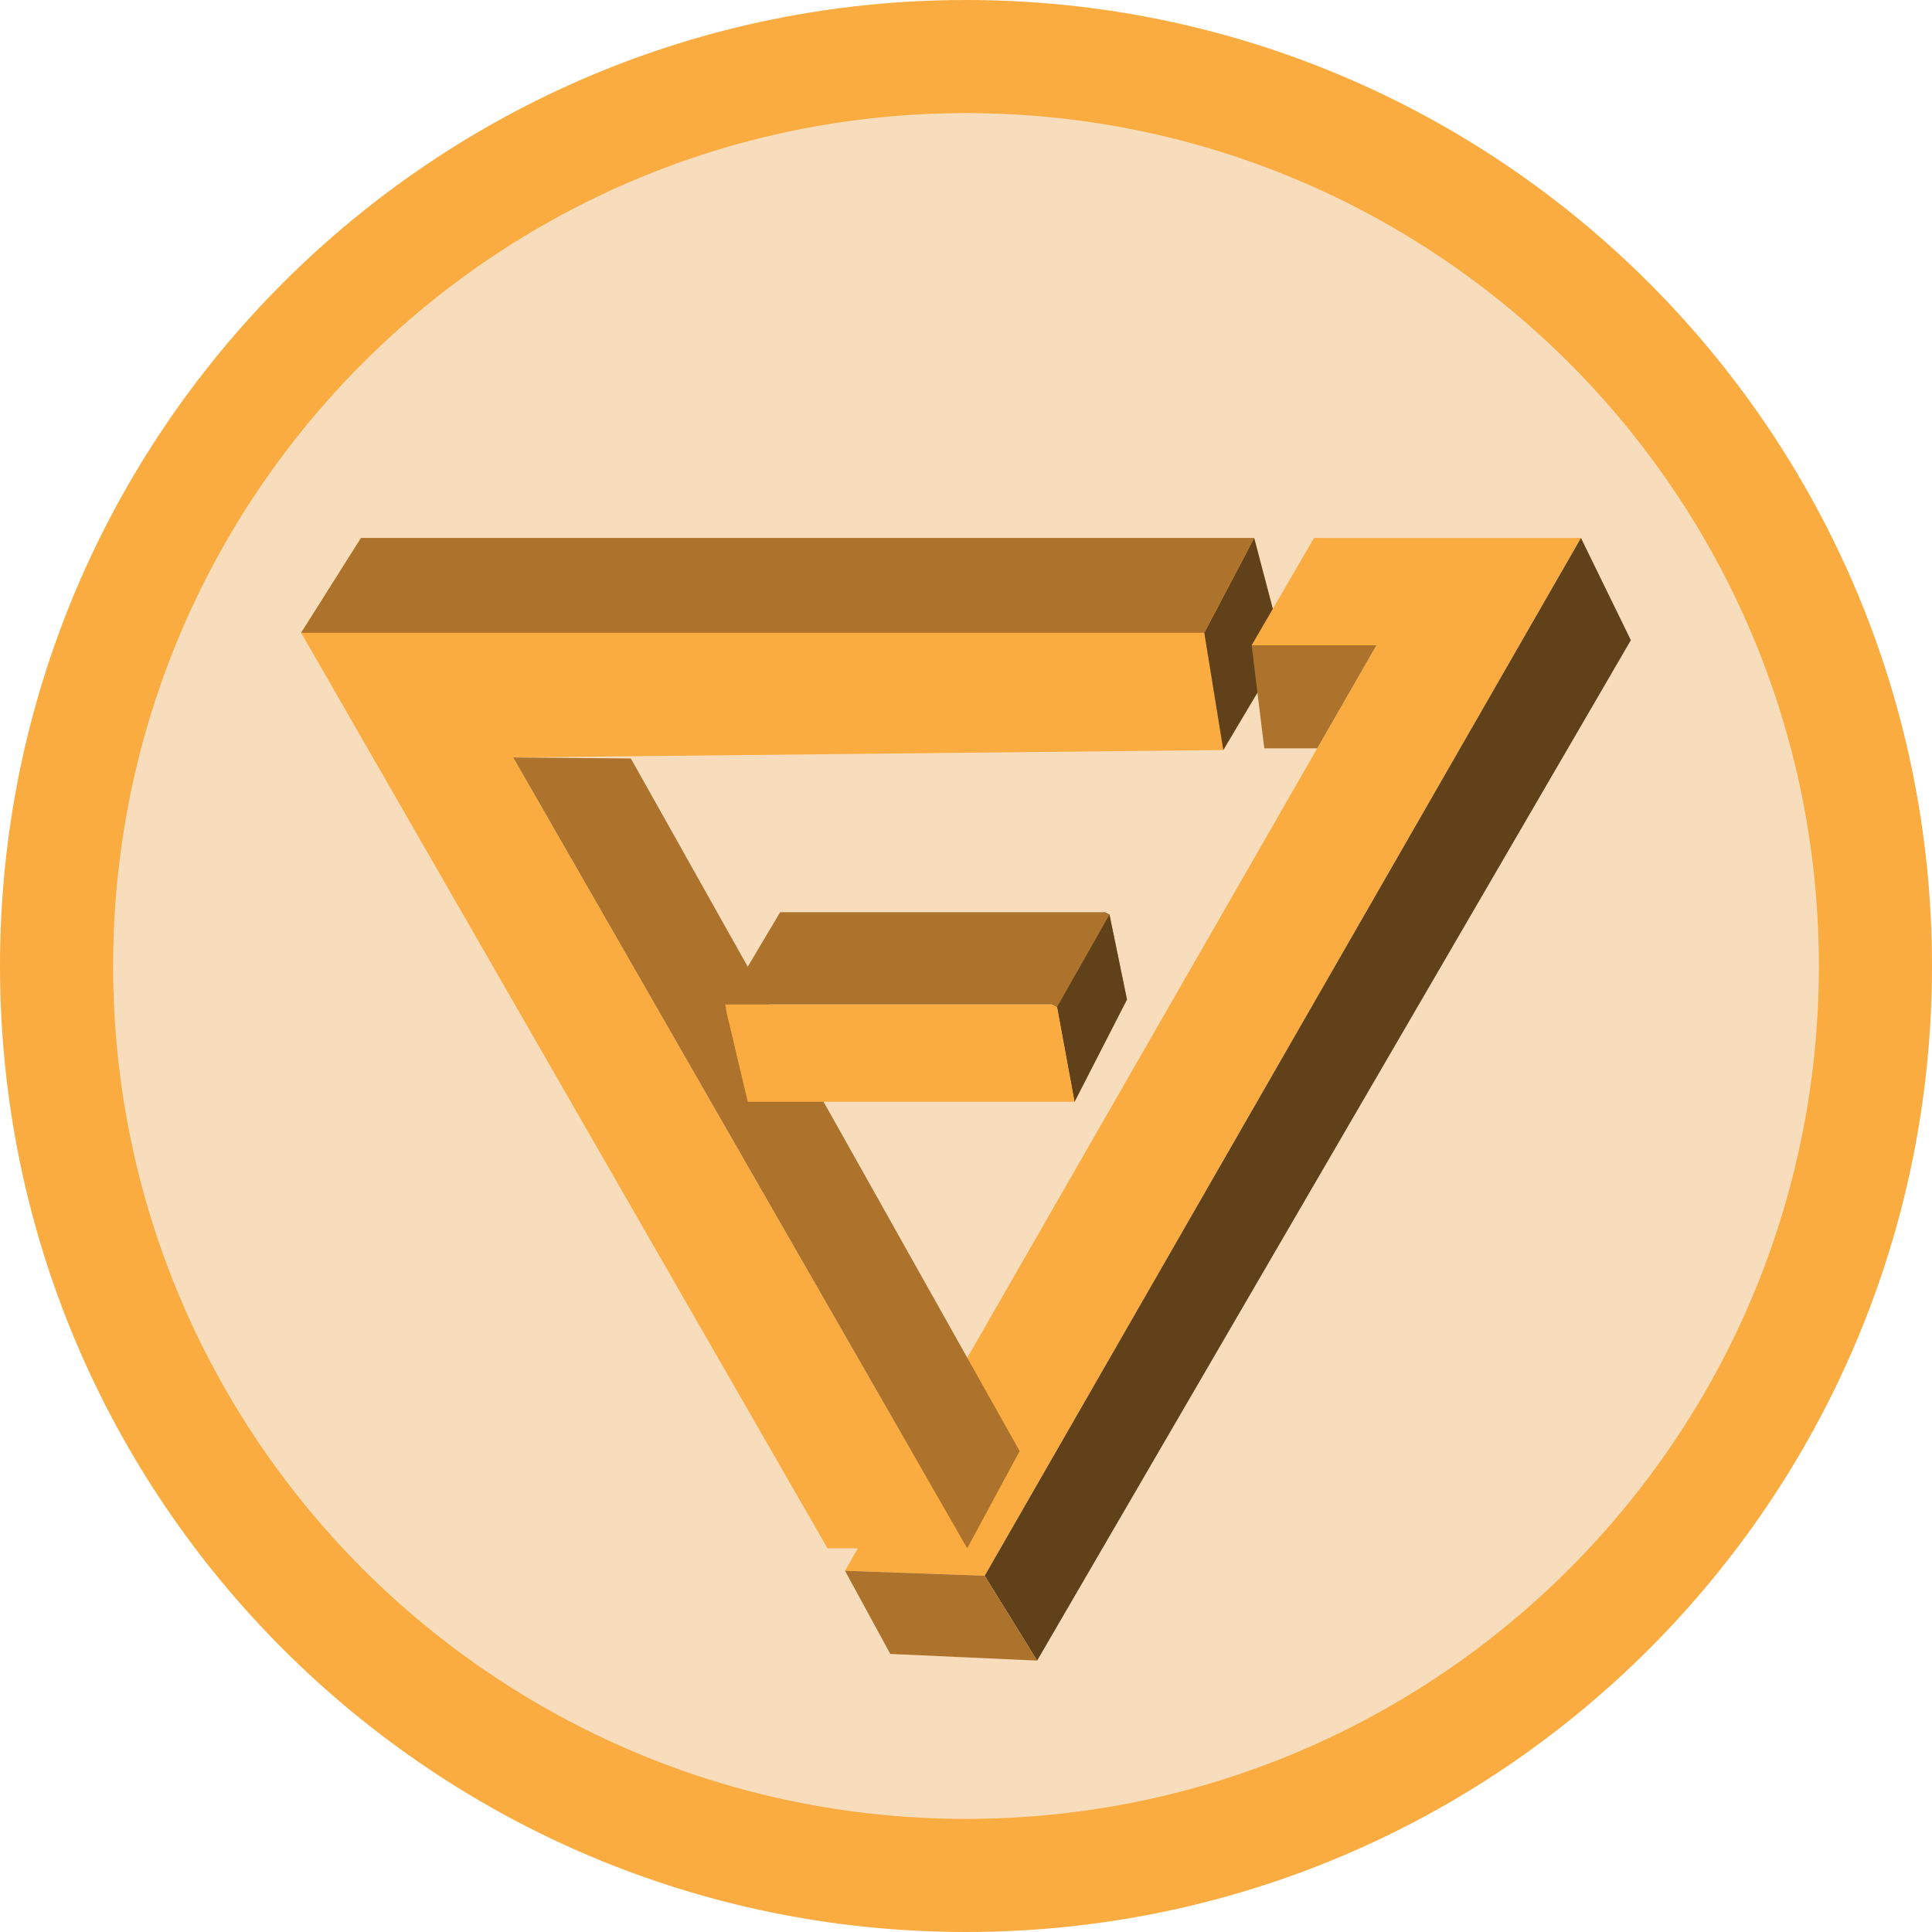
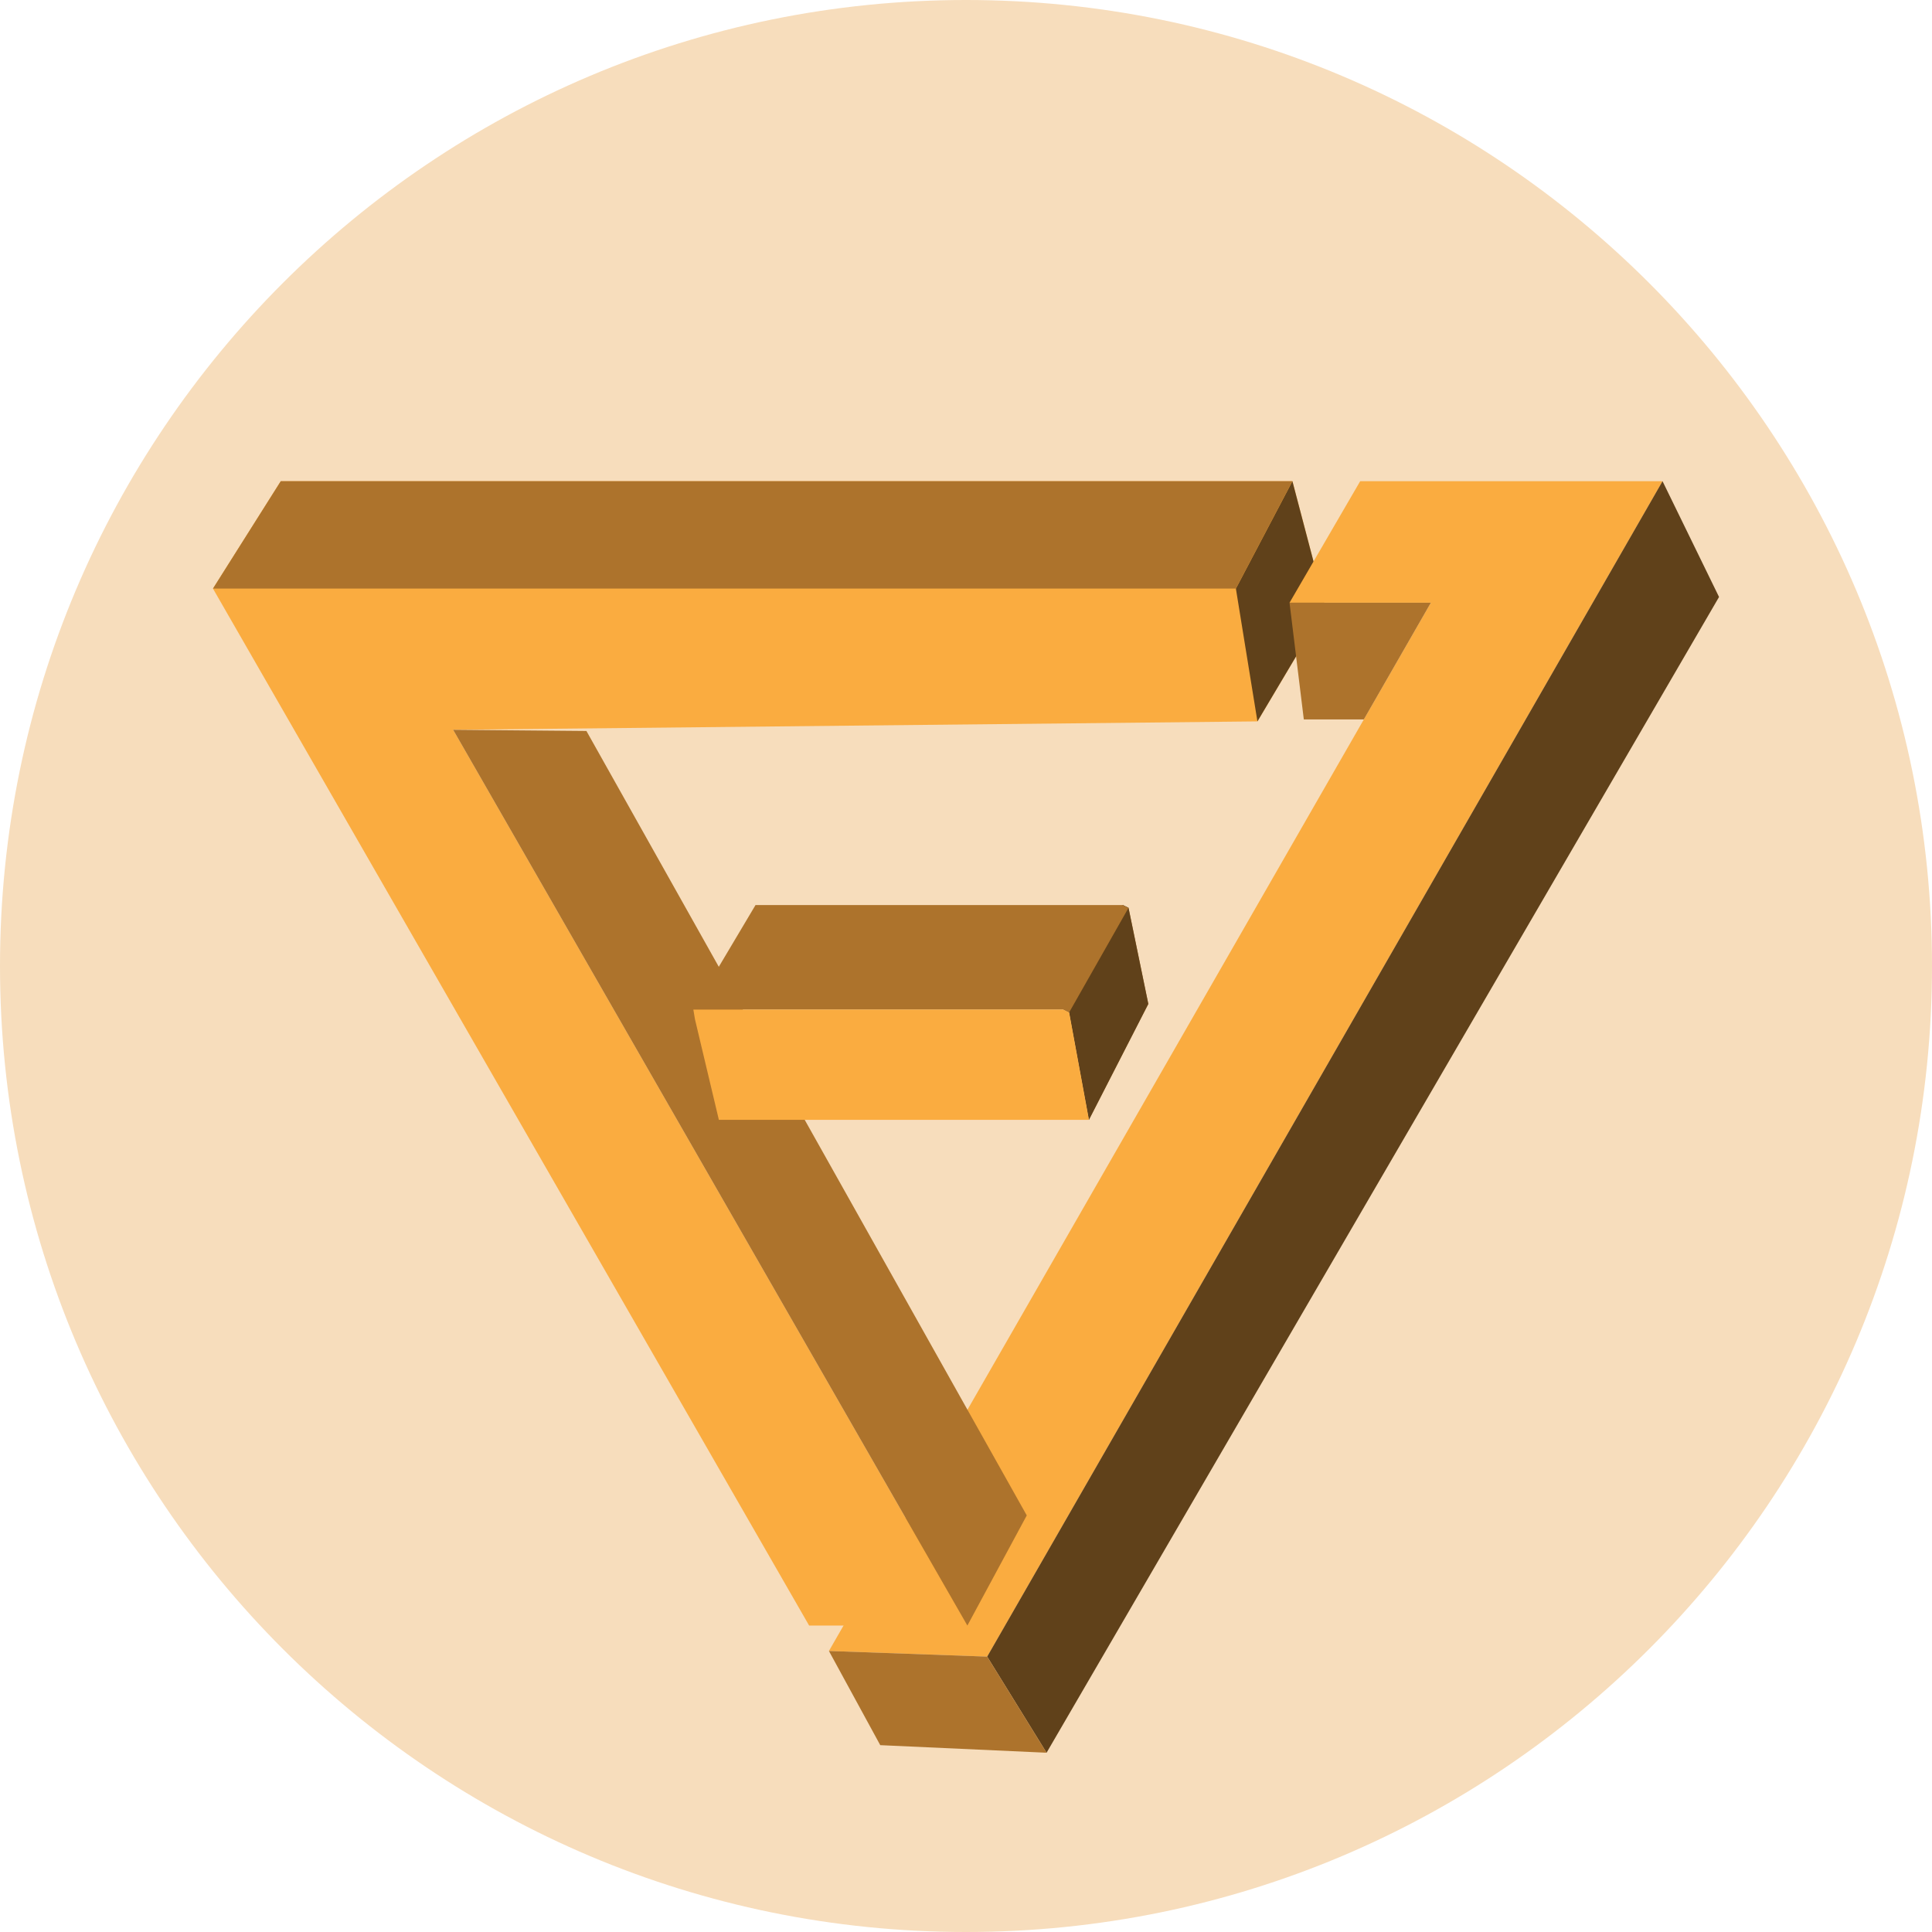
- <svg xmlns="http://www.w3.org/2000/svg" version="1.1" id="Layer_1" x="0px" y="0px" width="947.874" height="947.874" viewBox="0 0 947.874 947.874" enable-background="new 0 0 1000 1000" xml:space="preserve">
+ <svg xmlns="http://www.w3.org/2000/svg" version="1.1" id="Layer_1" x="0px" y="0px" width="100mm" height="100mm" viewBox="0 0 354.331 354.331" enable-background="new 0 0 1000 1000" xml:space="preserve">
  <defs id="defs33" />
-   <circle cx="473.937" cy="473.937" r="473.937" id="circle2" style="fill:#faac40" />
-   <circle cx="473.937" cy="473.937" r="418.439" id="circle4" style="fill:#f7ddbc" />
-   <polygon points="655.715,344.466 626.239,394.047 277.855,397.682 500.597,785.695 432.05,785.695 173.808,336.516 203.175,290 641.388,290 " id="polygon6" style="fill:#faac40" transform="translate(-26.06299,-26.06299)" />
-   <polygon points="655.715,344.466 626.239,394.047 616.907,336.516 641.388,290 " id="polygon8" style="fill:#60411a" transform="translate(-26.06299,-26.06299)" />
-   <polygon points="570.396,474.81 567.951,473.61 542.228,518.88 544.669,520.128 " id="polygon10" transform="translate(-26.06299,-26.06299)" />
-   <polygon points="440.625,796.713 509.176,799.152 801.715,290 670.752,290 640.142,342.646 701.359,342.646 " id="polygon12" style="fill:#faac40" transform="translate(-26.06299,-26.06299)" />
-   <polygon points="641.388,290 203.175,290 173.808,336.516 616.907,336.516 " id="polygon14" style="fill:#ad732c" transform="translate(-26.06299,-26.06299)" />
-   <polygon points="826.193,340.15 801.715,290 509.176,799.152 534.899,840.784 " id="polygon16" style="fill:#60411a" transform="translate(-26.06299,-26.06299)" />
-   <polygon points="672.328,393.202 701.359,342.646 640.142,342.646 646.333,393.202 " id="polygon18" style="fill:#ad732c" transform="translate(-26.06299,-26.06299)" />
-   <polygon points="578.971,516.435 553.246,566.64 544.669,520.128 542.228,518.88 381.898,518.88 408.82,473.61 567.951,473.61 570.396,474.81 " id="polygon20" style="fill:#ad732c" transform="translate(-26.06299,-26.06299)" />
-   <polygon points="534.899,840.784 462.859,837.505 440.625,796.713 509.176,799.152 " id="polygon22" style="fill:#ad732c" transform="translate(-26.06299,-26.06299)" />
-   <polygon points="578.971,516.435 553.246,566.64 544.669,520.128 570.396,474.81 " id="polygon24" style="fill:#60411a" transform="translate(-26.06299,-26.06299)" />
-   <polygon points="277.855,397.682 335.577,398.191 526.323,737.986 500.597,785.695 " id="polygon26" style="fill:#ad732c" transform="translate(-26.06299,-26.06299)" />
-   <polygon points="544.669,520.128 553.246,566.64 392.952,566.64 382.595,523.06 381.898,518.88 542.228,518.88 " id="polygon28" style="fill:#faac40" transform="translate(-26.06299,-26.06299)" />
+   <g id="g4146" transform="matrix(0.4233959,0,0,0.4233959,-23.49763,227.8062)">
+     <circle style="fill:#f7ddbc" id="circle4" r="418.439" cy="-119.606" cx="473.937" />
+     <polygon transform="translate(-26.06299,-619.6063)" style="fill:#faac40" id="polygon6" points="173.808,336.516 203.175,290 641.388,290 655.715,344.466 626.239,394.047 277.855,397.682 500.597,785.695 432.05,785.695 " />
+     <polygon transform="translate(-26.06299,-619.6063)" style="fill:#60411a" id="polygon8" points="626.239,394.047 616.907,336.516 641.388,290 655.715,344.466 " />
+     <polygon transform="translate(-26.06299,-619.6063)" id="polygon10" points="567.951,473.61 542.228,518.88 544.669,520.128 570.396,474.81 " />
+     <polygon transform="translate(-26.06299,-619.6063)" style="fill:#faac40" id="polygon12" points="509.176,799.152 801.715,290 670.752,290 640.142,342.646 701.359,342.646 440.625,796.713 " />
+     <polygon transform="translate(-26.06299,-619.6063)" style="fill:#ad732c" id="polygon14" points="203.175,290 173.808,336.516 616.907,336.516 641.388,290 " />
+     <polygon transform="translate(-26.06299,-619.6063)" style="fill:#60411a" id="polygon16" points="801.715,290 509.176,799.152 534.899,840.784 826.193,340.15 " />
+     <polygon transform="translate(-26.06299,-619.6063)" style="fill:#ad732c" id="polygon18" points="701.359,342.646 640.142,342.646 646.333,393.202 672.328,393.202 " />
+     <polygon transform="translate(-26.06299,-619.6063)" style="fill:#ad732c" id="polygon20" points="408.82,473.61 567.951,473.61 570.396,474.81 578.971,516.435 553.246,566.64 544.669,520.128 542.228,518.88 381.898,518.88 " />
+     <polygon transform="translate(-26.06299,-619.6063)" style="fill:#ad732c" id="polygon22" points="462.859,837.505 440.625,796.713 509.176,799.152 534.899,840.784 " />
+     <polygon transform="translate(-26.06299,-619.6063)" style="fill:#60411a" id="polygon24" points="553.246,566.64 544.669,520.128 570.396,474.81 578.971,516.435 " />
+     <polygon transform="translate(-26.06299,-619.6063)" style="fill:#ad732c" id="polygon26" points="335.577,398.191 526.323,737.986 500.597,785.695 277.855,397.682 " />
+     <polygon transform="translate(-26.06299,-619.6063)" style="fill:#faac40" id="polygon28" points="553.246,566.64 392.952,566.64 382.595,523.06 381.898,518.88 542.228,518.88 544.669,520.128 " />
+   </g>
</svg>
